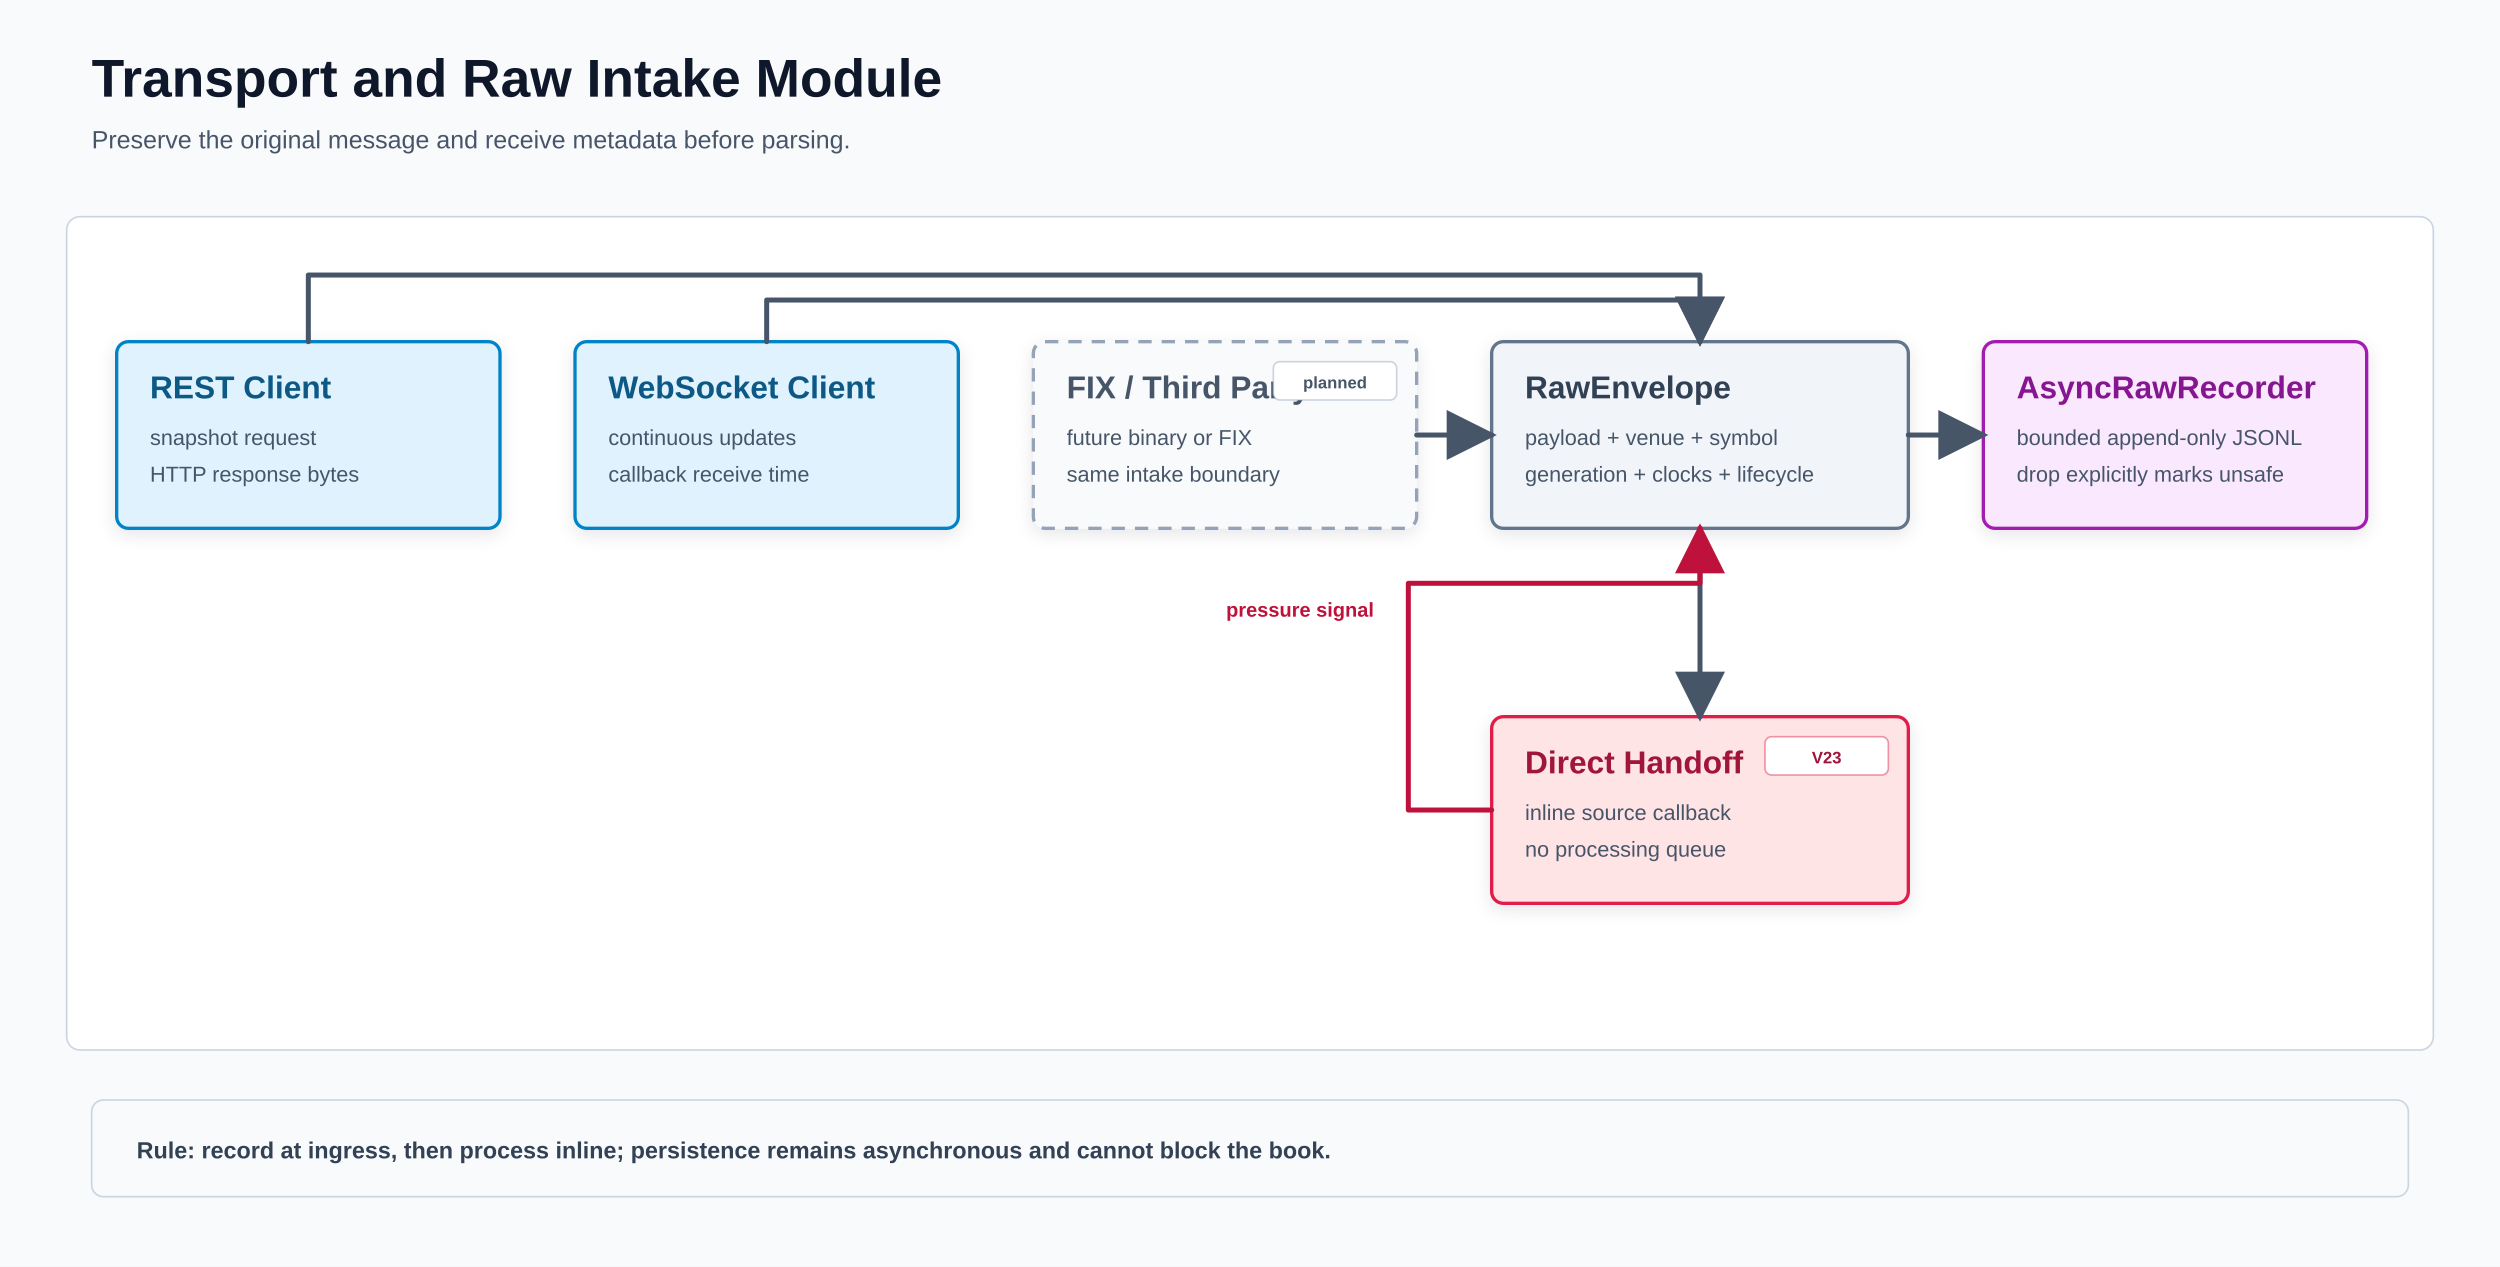
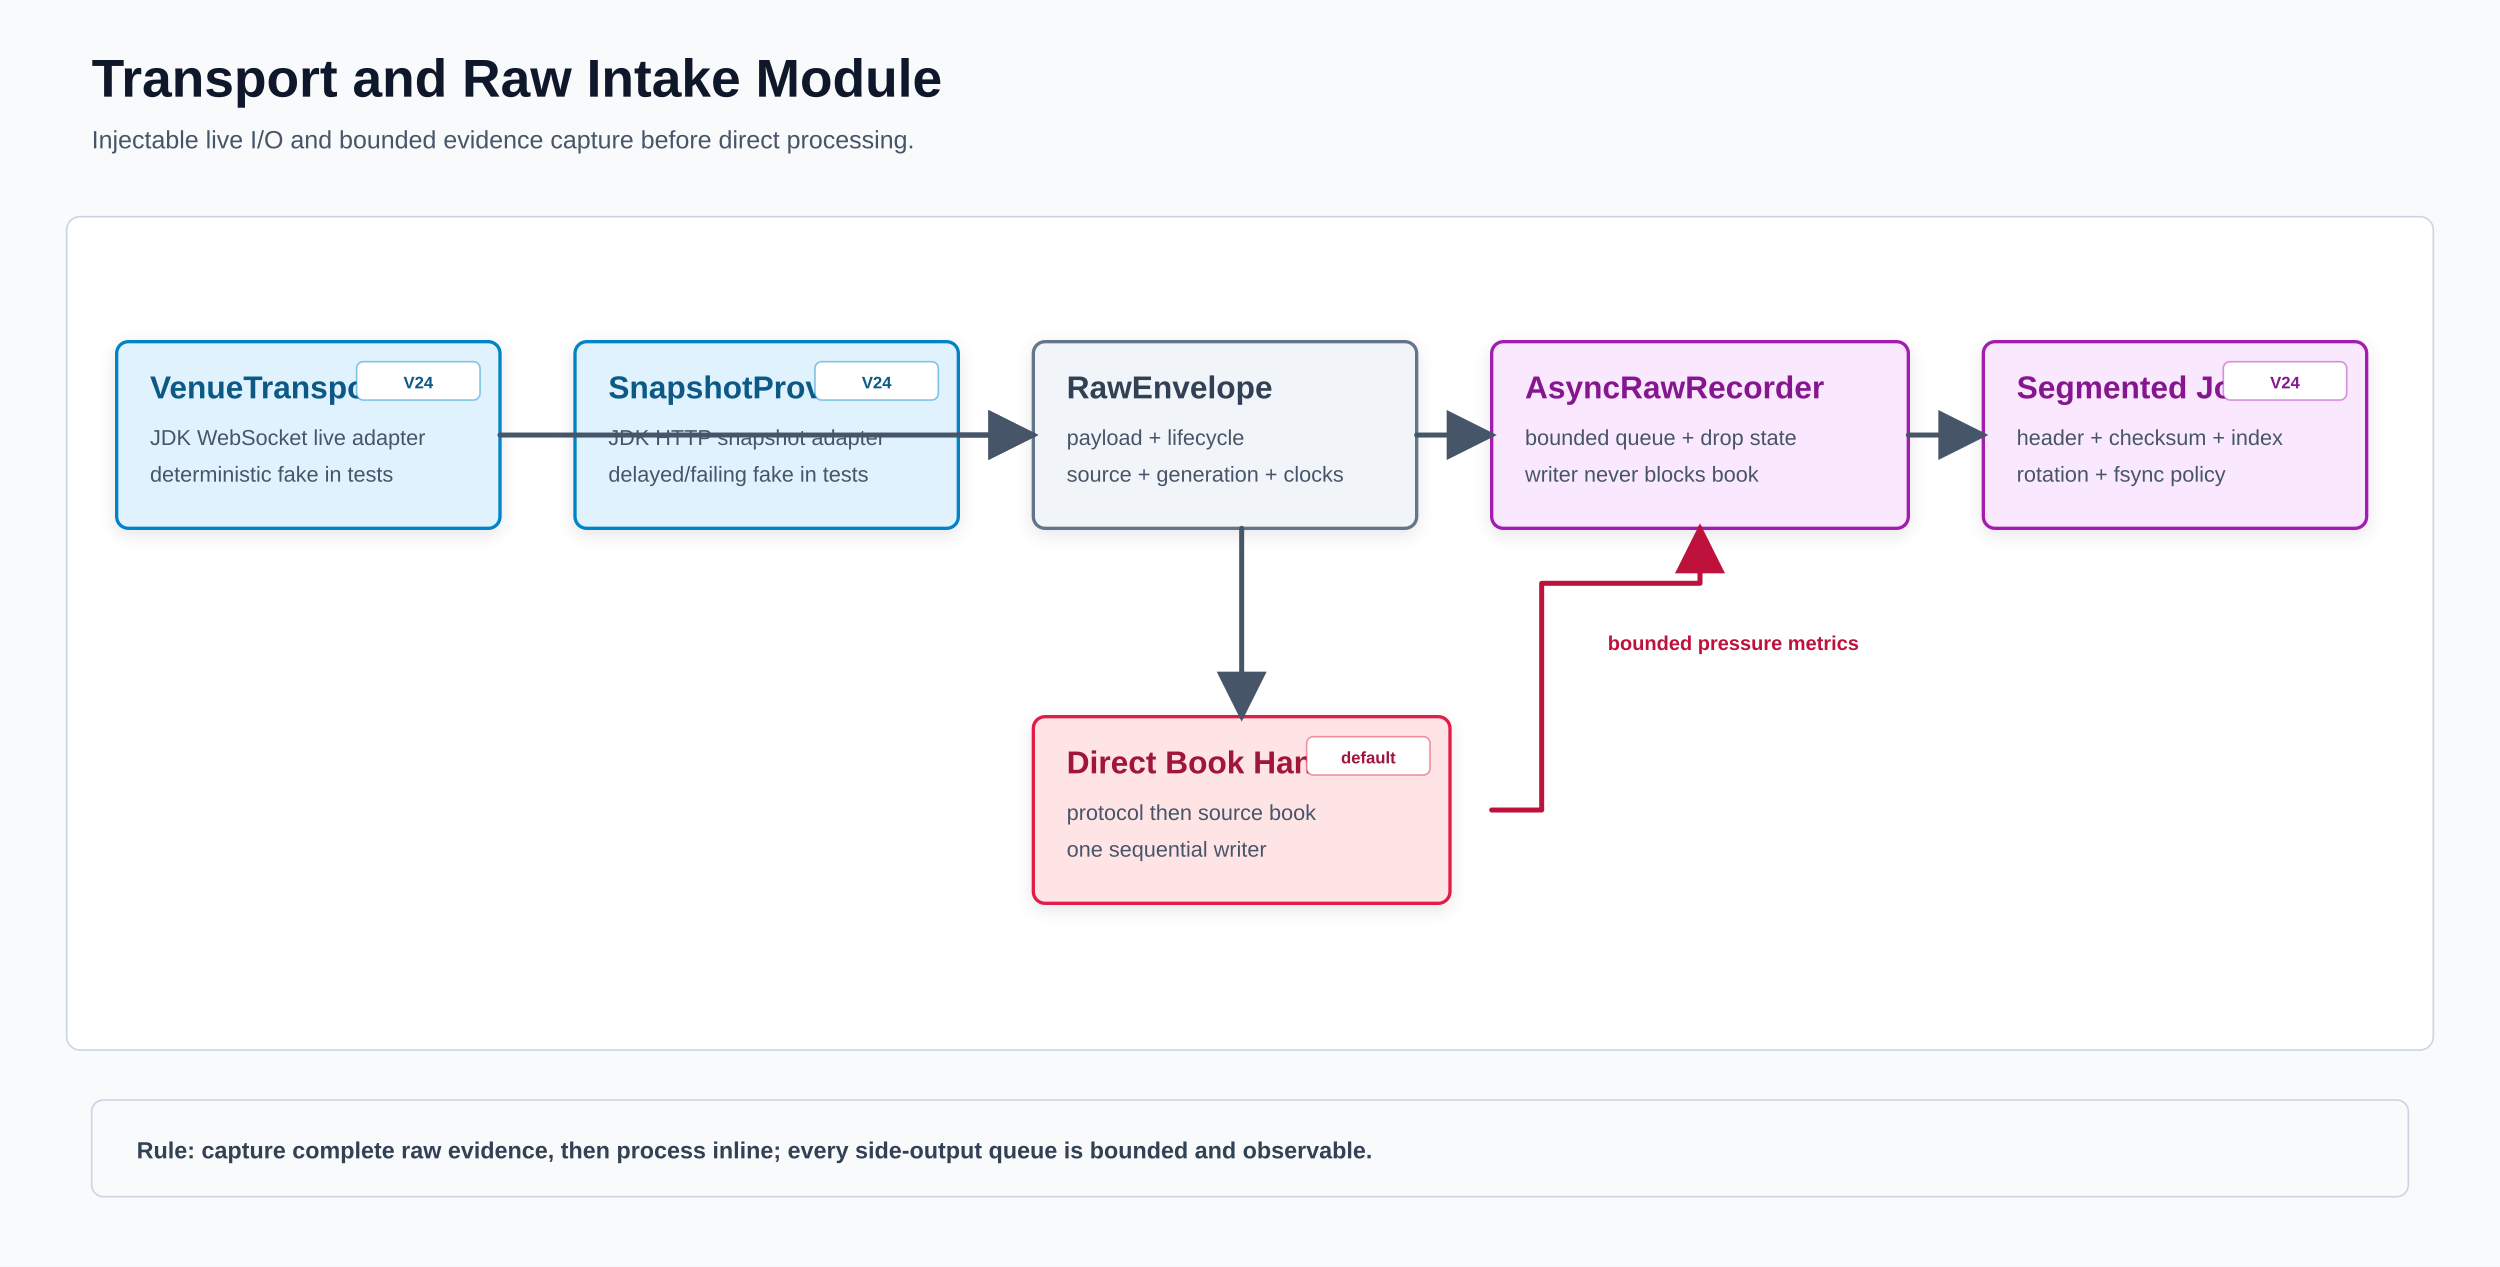
<svg xmlns="http://www.w3.org/2000/svg" width="1500" height="760" viewBox="0 0 1500 760" role="img" aria-labelledby="title desc">
  <defs>
    <marker id="arrow" markerWidth="12" markerHeight="12" refX="10" refY="6" orient="auto" markerUnits="strokeWidth">
      <path d="M1 1 L11 6 L1 11 Z" fill="#475569" />
    </marker>
    <marker id="failure-arrow" markerWidth="12" markerHeight="12" refX="10" refY="6" orient="auto" markerUnits="strokeWidth">
      <path d="M1 1 L11 6 L1 11 Z" fill="#be123c" />
    </marker>
    <marker id="replay-arrow" markerWidth="12" markerHeight="12" refX="10" refY="6" orient="auto" markerUnits="strokeWidth">
      <path d="M1 1 L11 6 L1 11 Z" fill="#a21caf" />
    </marker>
    <filter id="shadow" x="-15%" y="-15%" width="130%" height="140%">
      <feDropShadow dx="0" dy="3" stdDeviation="5" flood-color="#0f172a" flood-opacity="0.10" />
    </filter>
  </defs>
  <rect width="1500" height="760" fill="#f8fafc" />
  <text x="55" y="58" font-family="Arial, sans-serif" font-size="32" font-weight="700" fill="#0f172a" text-anchor="start">Transport and Raw Intake Module</text>
-   <text x="55" y="89" font-family="Arial, sans-serif" font-size="15" font-weight="400" fill="#475569" text-anchor="start">Preserve the original message and receive metadata before parsing.</text>
+   <text x="55" y="89" font-family="Arial, sans-serif" font-size="15" font-weight="400" fill="#475569" text-anchor="start">Injectable live I/O and bounded evidence capture before direct processing.</text>
  <rect x="40" y="130" width="1420" height="500" rx="8" fill="#ffffff" stroke="#cbd5e1" />
  <g filter="url(#shadow)">
    <rect x="70" y="205" width="230" height="112" rx="7" fill="#e0f2fe" stroke="#0284c7" stroke-width="2" />
-     <text x="90" y="239" font-family="Arial, sans-serif" font-size="19" font-weight="700" fill="#075985" text-anchor="start">REST Client</text>
-     <text x="90" y="267" font-family="Arial, sans-serif" font-size="13" font-weight="400" fill="#475569" text-anchor="start">snapshot request</text>
-     <text x="90" y="289" font-family="Arial, sans-serif" font-size="13" font-weight="400" fill="#475569" text-anchor="start">HTTP response bytes</text>
+     <text x="90" y="239" font-family="Arial, sans-serif" font-size="19" font-weight="700" fill="#075985" text-anchor="start">VenueTransport</text>
+     <text x="90" y="267" font-family="Arial, sans-serif" font-size="13" font-weight="400" fill="#475569" text-anchor="start">JDK WebSocket live adapter</text>
+     <text x="90" y="289" font-family="Arial, sans-serif" font-size="13" font-weight="400" fill="#475569" text-anchor="start">deterministic fake in tests</text>
+     <rect x="214" y="217" width="74" height="23" rx="4" fill="#ffffff" stroke="#0284c7" stroke-opacity="0.45" />
+     <text x="251" y="233" font-family="Arial, sans-serif" font-size="10" font-weight="700" fill="#075985" text-anchor="middle">V24</text>
  </g>
  <g filter="url(#shadow)">
    <rect x="345" y="205" width="230" height="112" rx="7" fill="#e0f2fe" stroke="#0284c7" stroke-width="2" />
-     <text x="365" y="239" font-family="Arial, sans-serif" font-size="19" font-weight="700" fill="#075985" text-anchor="start">WebSocket Client</text>
-     <text x="365" y="267" font-family="Arial, sans-serif" font-size="13" font-weight="400" fill="#475569" text-anchor="start">continuous updates</text>
-     <text x="365" y="289" font-family="Arial, sans-serif" font-size="13" font-weight="400" fill="#475569" text-anchor="start">callback receive time</text>
+     <text x="365" y="239" font-family="Arial, sans-serif" font-size="19" font-weight="700" fill="#075985" text-anchor="start">SnapshotProvider</text>
+     <text x="365" y="267" font-family="Arial, sans-serif" font-size="13" font-weight="400" fill="#475569" text-anchor="start">JDK HTTP snapshot adapter</text>
+     <text x="365" y="289" font-family="Arial, sans-serif" font-size="13" font-weight="400" fill="#475569" text-anchor="start">delayed/failing fake in tests</text>
+     <rect x="489" y="217" width="74" height="23" rx="4" fill="#ffffff" stroke="#0284c7" stroke-opacity="0.45" />
+     <text x="526" y="233" font-family="Arial, sans-serif" font-size="10" font-weight="700" fill="#075985" text-anchor="middle">V24</text>
  </g>
  <g filter="url(#shadow)">
-     <rect x="620" y="205" width="230" height="112" rx="7" fill="#f8fafc" stroke="#94a3b8" stroke-width="2" stroke-dasharray="8 6" />
-     <text x="640" y="239" font-family="Arial, sans-serif" font-size="19" font-weight="700" fill="#475569" text-anchor="start">FIX / Third Party</text>
-     <text x="640" y="267" font-family="Arial, sans-serif" font-size="13" font-weight="400" fill="#475569" text-anchor="start">future binary or FIX</text>
-     <text x="640" y="289" font-family="Arial, sans-serif" font-size="13" font-weight="400" fill="#475569" text-anchor="start">same intake boundary</text>
-     <rect x="764" y="217" width="74" height="23" rx="4" fill="#ffffff" stroke="#94a3b8" stroke-opacity="0.45" />
-     <text x="801" y="233" font-family="Arial, sans-serif" font-size="10" font-weight="700" fill="#475569" text-anchor="middle">planned</text>
+     <rect x="620" y="205" width="230" height="112" rx="7" fill="#f1f5f9" stroke="#64748b" stroke-width="2" />
+     <text x="640" y="239" font-family="Arial, sans-serif" font-size="19" font-weight="700" fill="#334155" text-anchor="start">RawEnvelope</text>
+     <text x="640" y="267" font-family="Arial, sans-serif" font-size="13" font-weight="400" fill="#475569" text-anchor="start">payload + lifecycle</text>
+     <text x="640" y="289" font-family="Arial, sans-serif" font-size="13" font-weight="400" fill="#475569" text-anchor="start">source + generation + clocks</text>
  </g>
  <g filter="url(#shadow)">
-     <rect x="895" y="205" width="250" height="112" rx="7" fill="#f1f5f9" stroke="#64748b" stroke-width="2" />
-     <text x="915" y="239" font-family="Arial, sans-serif" font-size="19" font-weight="700" fill="#334155" text-anchor="start">RawEnvelope</text>
-     <text x="915" y="267" font-family="Arial, sans-serif" font-size="13" font-weight="400" fill="#475569" text-anchor="start">payload + venue + symbol</text>
-     <text x="915" y="289" font-family="Arial, sans-serif" font-size="13" font-weight="400" fill="#475569" text-anchor="start">generation + clocks + lifecycle</text>
+     <rect x="895" y="205" width="250" height="112" rx="7" fill="#fae8ff" stroke="#a21caf" stroke-width="2" />
+     <text x="915" y="239" font-family="Arial, sans-serif" font-size="19" font-weight="700" fill="#86198f" text-anchor="start">AsyncRawRecorder</text>
+     <text x="915" y="267" font-family="Arial, sans-serif" font-size="13" font-weight="400" fill="#475569" text-anchor="start">bounded queue + drop state</text>
+     <text x="915" y="289" font-family="Arial, sans-serif" font-size="13" font-weight="400" fill="#475569" text-anchor="start">writer never blocks book</text>
  </g>
  <g filter="url(#shadow)">
    <rect x="1190" y="205" width="230" height="112" rx="7" fill="#fae8ff" stroke="#a21caf" stroke-width="2" />
-     <text x="1210" y="239" font-family="Arial, sans-serif" font-size="19" font-weight="700" fill="#86198f" text-anchor="start">AsyncRawRecorder</text>
-     <text x="1210" y="267" font-family="Arial, sans-serif" font-size="13" font-weight="400" fill="#475569" text-anchor="start">bounded append-only JSONL</text>
-     <text x="1210" y="289" font-family="Arial, sans-serif" font-size="13" font-weight="400" fill="#475569" text-anchor="start">drop explicitly marks unsafe</text>
+     <text x="1210" y="239" font-family="Arial, sans-serif" font-size="19" font-weight="700" fill="#86198f" text-anchor="start">Segmented Journal</text>
+     <text x="1210" y="267" font-family="Arial, sans-serif" font-size="13" font-weight="400" fill="#475569" text-anchor="start">header + checksum + index</text>
+     <text x="1210" y="289" font-family="Arial, sans-serif" font-size="13" font-weight="400" fill="#475569" text-anchor="start">rotation + fsync policy</text>
+     <rect x="1334" y="217" width="74" height="23" rx="4" fill="#ffffff" stroke="#a21caf" stroke-opacity="0.45" />
+     <text x="1371" y="233" font-family="Arial, sans-serif" font-size="10" font-weight="700" fill="#86198f" text-anchor="middle">V24</text>
  </g>
  <g filter="url(#shadow)">
-     <rect x="895" y="430" width="250" height="112" rx="7" fill="#ffe4e6" stroke="#e11d48" stroke-width="2" />
-     <text x="915" y="464" font-family="Arial, sans-serif" font-size="19" font-weight="700" fill="#9f1239" text-anchor="start">Direct Handoff</text>
-     <text x="915" y="492" font-family="Arial, sans-serif" font-size="13" font-weight="400" fill="#475569" text-anchor="start">inline source callback</text>
-     <text x="915" y="514" font-family="Arial, sans-serif" font-size="13" font-weight="400" fill="#475569" text-anchor="start">no processing queue</text>
-     <rect x="1059" y="442" width="74" height="23" rx="4" fill="#ffffff" stroke="#e11d48" stroke-opacity="0.45" />
-     <text x="1096" y="458" font-family="Arial, sans-serif" font-size="10" font-weight="700" fill="#9f1239" text-anchor="middle">V23</text>
+     <rect x="620" y="430" width="250" height="112" rx="7" fill="#ffe4e6" stroke="#e11d48" stroke-width="2" />
+     <text x="640" y="464" font-family="Arial, sans-serif" font-size="19" font-weight="700" fill="#9f1239" text-anchor="start">Direct Book Handoff</text>
+     <text x="640" y="492" font-family="Arial, sans-serif" font-size="13" font-weight="400" fill="#475569" text-anchor="start">protocol then source book</text>
+     <text x="640" y="514" font-family="Arial, sans-serif" font-size="13" font-weight="400" fill="#475569" text-anchor="start">one sequential writer</text>
+     <rect x="784" y="442" width="74" height="23" rx="4" fill="#ffffff" stroke="#e11d48" stroke-opacity="0.45" />
+     <text x="821" y="458" font-family="Arial, sans-serif" font-size="10" font-weight="700" fill="#9f1239" text-anchor="middle">default</text>
  </g>
-   <path d="M185 205 V165 H1020 V205" fill="none" stroke="#475569" stroke-width="3" stroke-linecap="round" stroke-linejoin="round" marker-end="url(#arrow)" />
-   <path d="M460 205 V180 H1020 V205" fill="none" stroke="#475569" stroke-width="3" stroke-linecap="round" stroke-linejoin="round" marker-end="url(#arrow)" />
+   <path d="M300 261 H620" fill="none" stroke="#475569" stroke-width="3" stroke-linecap="round" stroke-linejoin="round" marker-end="url(#arrow)" />
+   <path d="M575 261 H620" fill="none" stroke="#475569" stroke-width="3" stroke-linecap="round" stroke-linejoin="round" marker-end="url(#arrow)" />
  <path d="M850 261 H895" fill="none" stroke="#475569" stroke-width="3" stroke-linecap="round" stroke-linejoin="round" marker-end="url(#arrow)" />
  <path d="M1145 261 H1190" fill="none" stroke="#475569" stroke-width="3" stroke-linecap="round" stroke-linejoin="round" marker-end="url(#arrow)" />
-   <path d="M1020 317 V430" fill="none" stroke="#475569" stroke-width="3" stroke-linecap="round" stroke-linejoin="round" marker-end="url(#arrow)" />
-   <path d="M895 486 H845 V350 H1020 V317" fill="none" stroke="#be123c" stroke-width="3" stroke-linecap="round" stroke-linejoin="round" marker-end="url(#failure-arrow)" />
-   <text x="780" y="370" font-family="Arial, sans-serif" font-size="12" font-weight="700" fill="#be123c" text-anchor="middle">pressure signal</text>
+   <path d="M745 317 V430" fill="none" stroke="#475569" stroke-width="3" stroke-linecap="round" stroke-linejoin="round" marker-end="url(#arrow)" />
+   <path d="M895 486 H925 V350 H1020 V317" fill="none" stroke="#be123c" stroke-width="3" stroke-linecap="round" stroke-linejoin="round" marker-end="url(#failure-arrow)" />
+   <text x="1040" y="390" font-family="Arial, sans-serif" font-size="12" font-weight="700" fill="#be123c" text-anchor="middle">bounded pressure metrics</text>
  <rect x="55" y="660" width="1390" height="58" rx="7" fill="#f8fafc" stroke="#cbd5e1" />
-   <text x="82" y="695" font-family="Arial, sans-serif" font-size="14" font-weight="700" fill="#334155" text-anchor="start">Rule: record at ingress, then process inline; persistence remains asynchronous and cannot block the book.</text>
+   <text x="82" y="695" font-family="Arial, sans-serif" font-size="14" font-weight="700" fill="#334155" text-anchor="start">Rule: capture complete raw evidence, then process inline; every side-output queue is bounded and observable.</text>
</svg>
